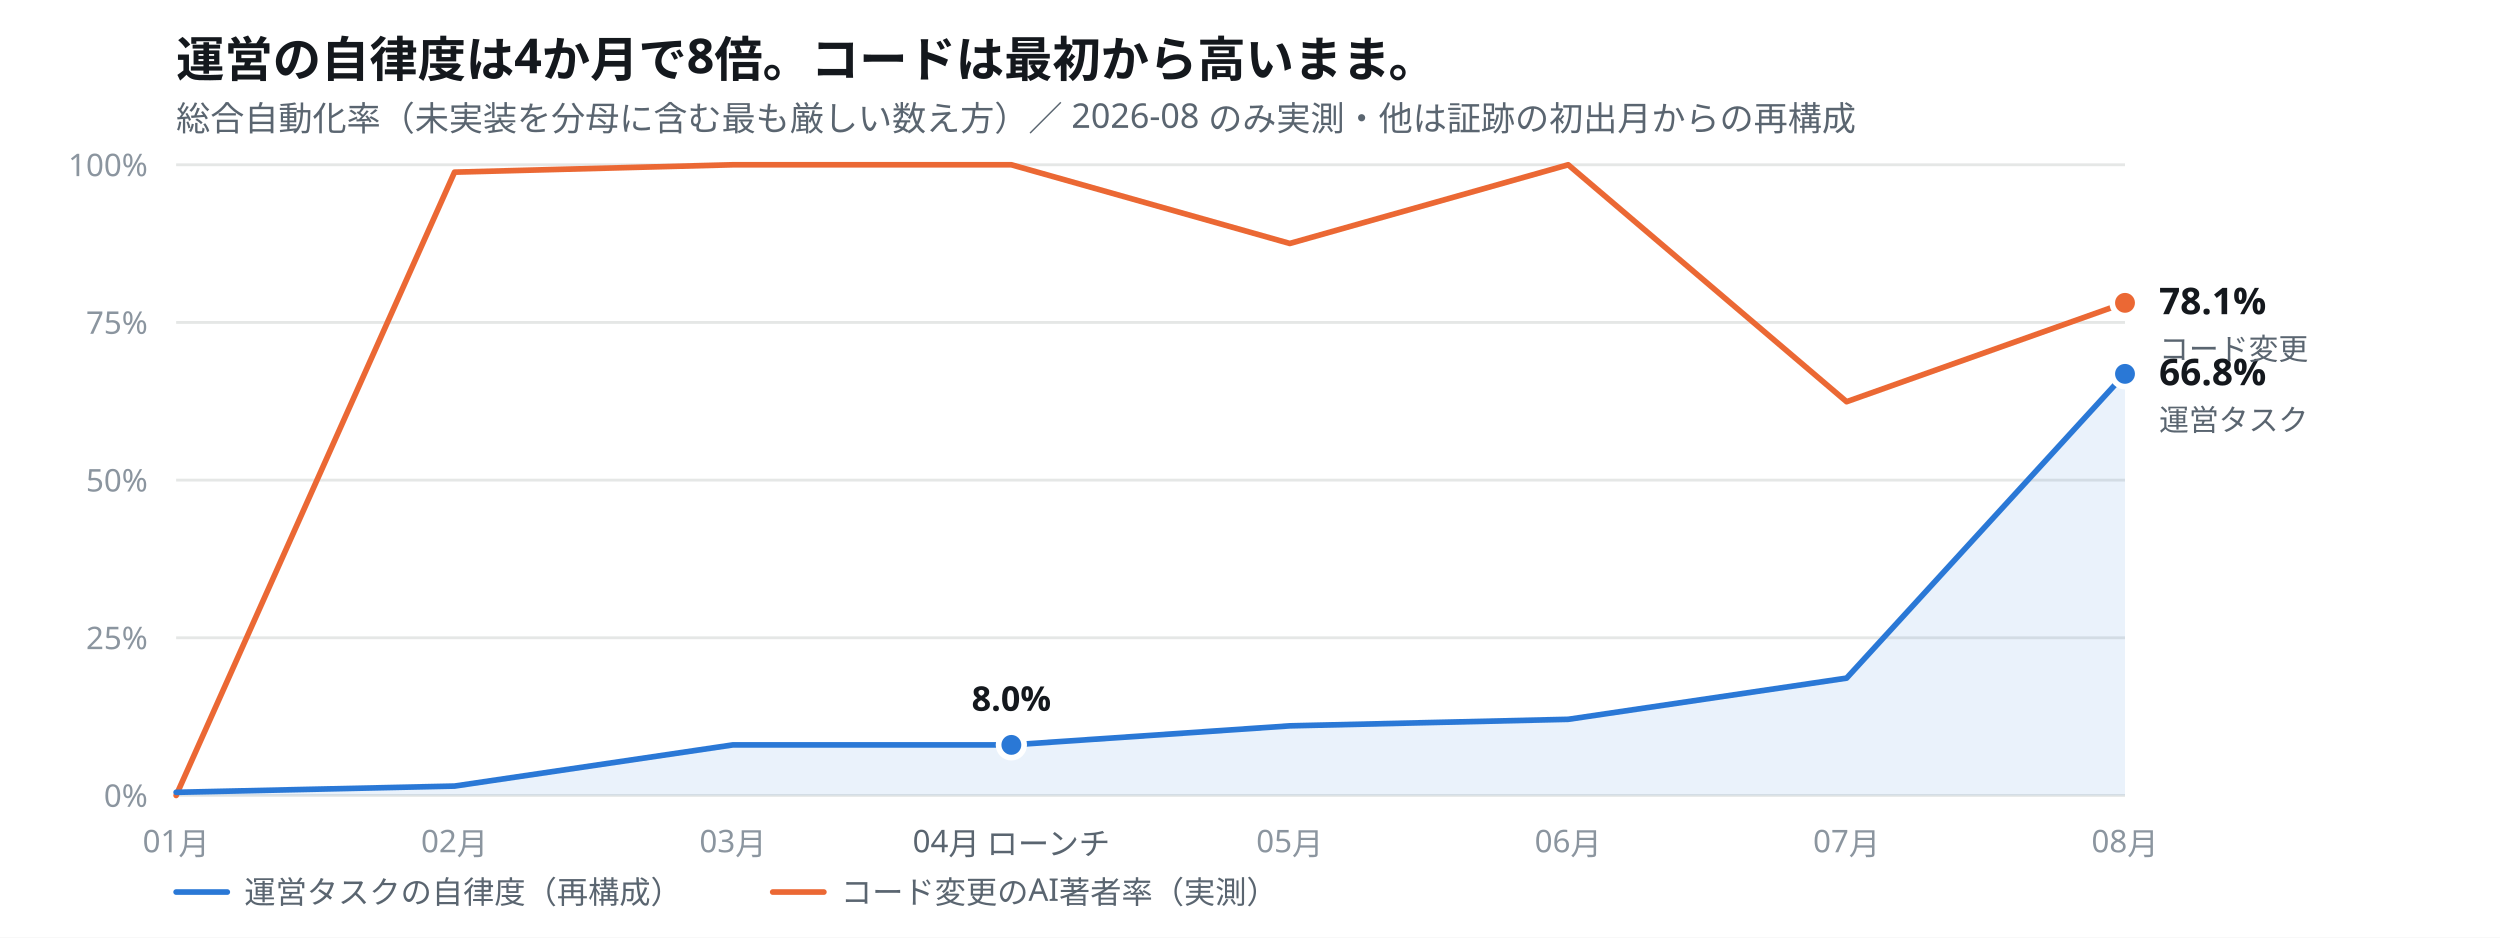
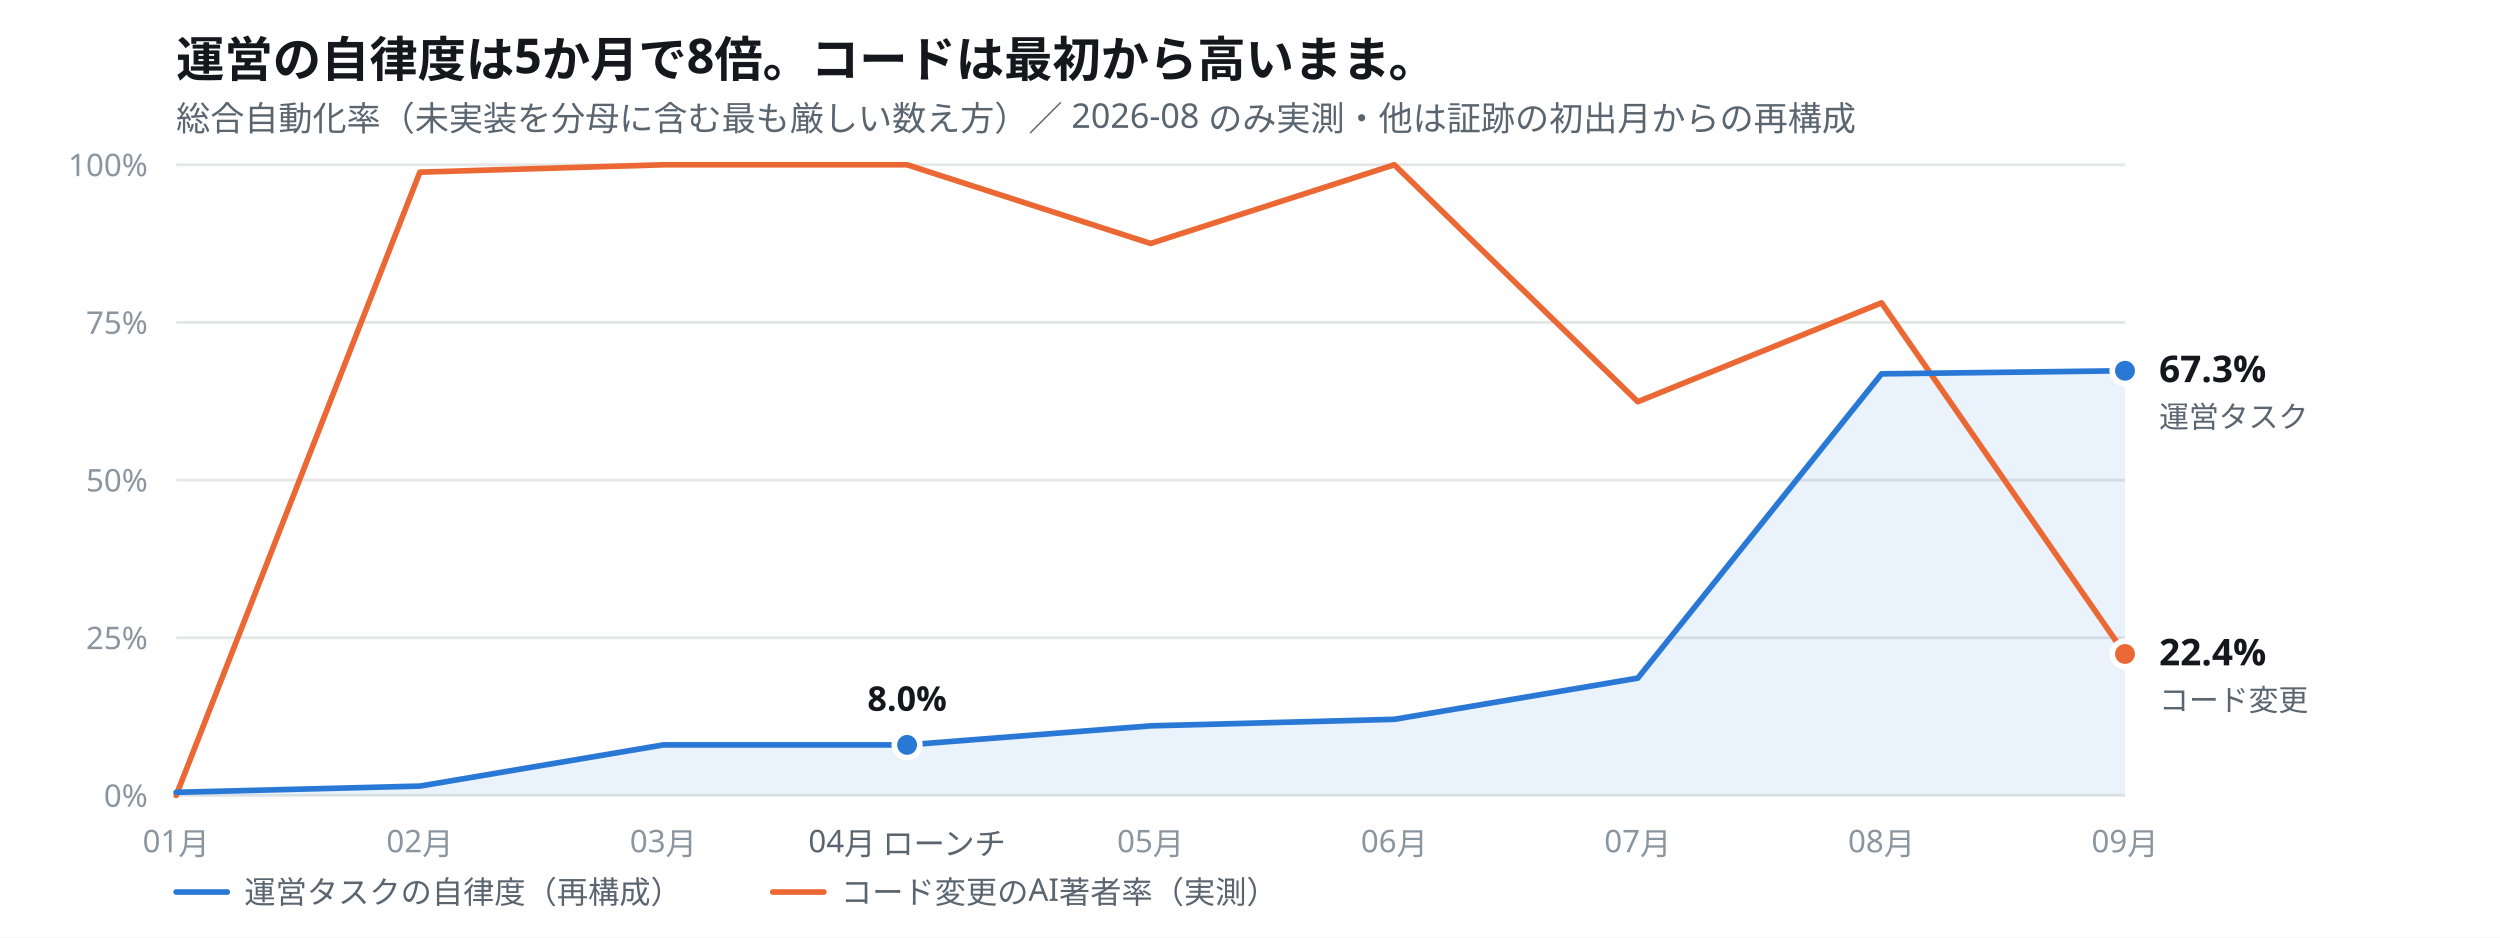
<svg xmlns="http://www.w3.org/2000/svg" viewBox="0 0 880 330" width="880" height="330" font-family="'Zen Kaku Gothic New','Hiragino Sans','Noto Sans JP',sans-serif" role="img" aria-label="運営タスクの自律度とコード変更のAI比率の月次推移">
  <rect width="880" height="330" fill="#ffffff" />
-   <text x="62" y="27" fill="#14181d" font-size="17" font-weight="700">運営の自律度は4か月で8倍。コードは最初から高いまま。</text>
+   <text x="62" y="27" fill="#14181d" font-size="17" font-weight="700">運営の自律度は5か月で8倍。コードは最初から高いまま。</text>
  <text x="62" y="46" fill="#5a6570" font-size="12">総合自動化率（未実装を分母に含む最も厳しい数え方）／ 2026-08 のみ実測・他は証跡の初出月からの再構成</text>
  <line x1="62" y1="280.0" x2="748" y2="280.0" stroke="#e5e7e6" stroke-width="1" />
  <text x="52" y="284.0" fill="#8b959f" font-size="11" text-anchor="end" font-variant-numeric="tabular-nums">0%</text>
  <line x1="62" y1="224.5" x2="748" y2="224.5" stroke="#e5e7e6" stroke-width="1" />
  <text x="52" y="228.5" fill="#8b959f" font-size="11" text-anchor="end" font-variant-numeric="tabular-nums">25%</text>
  <line x1="62" y1="169.0" x2="748" y2="169.0" stroke="#e5e7e6" stroke-width="1" />
  <text x="52" y="173.0" fill="#8b959f" font-size="11" text-anchor="end" font-variant-numeric="tabular-nums">50%</text>
  <line x1="62" y1="113.5" x2="748" y2="113.5" stroke="#e5e7e6" stroke-width="1" />
  <text x="52" y="117.5" fill="#8b959f" font-size="11" text-anchor="end" font-variant-numeric="tabular-nums">75%</text>
  <line x1="62" y1="58.0" x2="748" y2="58.0" stroke="#e5e7e6" stroke-width="1" />
  <text x="52" y="62.0" fill="#8b959f" font-size="11" text-anchor="end" font-variant-numeric="tabular-nums">100%</text>
  <text x="62.0" y="300" fill="#8b959f" font-size="11" text-anchor="middle">01月</text>
-   <text x="160.0" y="300" fill="#8b959f" font-size="11" text-anchor="middle">02月</text>
-   <text x="258.0" y="300" fill="#8b959f" font-size="11" text-anchor="middle">03月</text>
-   <text x="356.0" y="300" fill="#5a6570" font-size="11" text-anchor="middle">04月 ローンチ</text>
-   <text x="454.0" y="300" fill="#8b959f" font-size="11" text-anchor="middle">05月</text>
-   <text x="552.0" y="300" fill="#8b959f" font-size="11" text-anchor="middle">06月</text>
-   <text x="650.0" y="300" fill="#8b959f" font-size="11" text-anchor="middle">07月</text>
-   <text x="748.0" y="300" fill="#8b959f" font-size="11" text-anchor="middle">08月</text>
-   <polygon points="62,280 62.0,278.9 160.0,276.7 258.0,262.2 356.0,262.2 454.0,255.5 552.0,253.2 650.0,238.7 748.0,131.6 748,280" fill="#2a78d6" fill-opacity="0.1" />
-   <polyline points="62.0,280.0 160.0,60.6 258.0,58.0 356.0,58.0 454.0,85.7 552.0,58.0 650.0,141.4 748.0,106.6" fill="none" stroke="#eb6834" stroke-width="2" stroke-linejoin="round" stroke-linecap="round" />
-   <polyline points="62.0,278.9 160.0,276.7 258.0,262.2 356.0,262.2 454.0,255.5 552.0,253.2 650.0,238.7 748.0,131.6" fill="none" stroke="#2a78d6" stroke-width="2" stroke-linejoin="round" stroke-linecap="round" />
-   <circle cx="748.0" cy="131.6" r="4.5" fill="#2a78d6" stroke="#ffffff" stroke-width="2" />
-   <circle cx="748.0" cy="106.6" r="4.5" fill="#eb6834" stroke="#ffffff" stroke-width="2" />
-   <circle cx="356.0" cy="262.2" r="4.5" fill="#2a78d6" stroke="#ffffff" stroke-width="2" />
-   <text x="760" y="135.6" fill="#14181d" font-size="13" font-weight="700" font-variant-numeric="tabular-nums">66.8%</text>
-   <text x="760" y="151.6" fill="#5a6570" font-size="10.5">運営タスク</text>
-   <text x="760" y="110.6" fill="#14181d" font-size="13" font-weight="700" font-variant-numeric="tabular-nums">78.1%</text>
-   <text x="760" y="126.6" fill="#5a6570" font-size="10.5">コード変更</text>
-   <text x="356.0" y="250.2" fill="#14181d" font-size="12" font-weight="700" text-anchor="middle" font-variant-numeric="tabular-nums">8.0%</text>
+   <text x="147.8" y="300" fill="#8b959f" font-size="11" text-anchor="middle">02月</text>
+   <text x="233.5" y="300" fill="#8b959f" font-size="11" text-anchor="middle">03月</text>
+   <text x="319.3" y="300" fill="#5a6570" font-size="11" text-anchor="middle">04月 ローンチ</text>
+   <text x="405.0" y="300" fill="#8b959f" font-size="11" text-anchor="middle">05月</text>
+   <text x="490.8" y="300" fill="#8b959f" font-size="11" text-anchor="middle">06月</text>
+   <text x="576.5" y="300" fill="#8b959f" font-size="11" text-anchor="middle">07月</text>
+   <text x="662.3" y="300" fill="#8b959f" font-size="11" text-anchor="middle">08月</text>
+   <text x="748.0" y="300" fill="#8b959f" font-size="11" text-anchor="middle">09月</text>
+   <polygon points="62,280 62.0,278.9 147.8,276.7 233.5,262.2 319.3,262.2 405.0,255.5 490.8,253.2 576.5,238.7 662.3,131.6 748.0,130.5 748,280" fill="#2a78d6" fill-opacity="0.1" />
+   <polyline points="62.0,280.0 147.8,60.6 233.5,58.0 319.3,58.0 405.0,85.7 490.8,58.0 576.5,141.4 662.3,106.6 748.0,230.2" fill="none" stroke="#eb6834" stroke-width="2" stroke-linejoin="round" stroke-linecap="round" />
+   <polyline points="62.0,278.9 147.8,276.7 233.5,262.2 319.3,262.2 405.0,255.5 490.8,253.2 576.5,238.7 662.3,131.6 748.0,130.5" fill="none" stroke="#2a78d6" stroke-width="2" stroke-linejoin="round" stroke-linecap="round" />
+   <circle cx="748.0" cy="130.5" r="4.5" fill="#2a78d6" stroke="#ffffff" stroke-width="2" />
+   <circle cx="748.0" cy="230.2" r="4.5" fill="#eb6834" stroke="#ffffff" stroke-width="2" />
+   <circle cx="319.3" cy="262.2" r="4.5" fill="#2a78d6" stroke="#ffffff" stroke-width="2" />
+   <text x="760" y="134.5" fill="#14181d" font-size="13" font-weight="700" font-variant-numeric="tabular-nums">67.3%</text>
+   <text x="760" y="150.5" fill="#5a6570" font-size="10.5">運営タスク</text>
+   <text x="760" y="234.2" fill="#14181d" font-size="13" font-weight="700" font-variant-numeric="tabular-nums">22.4%</text>
+   <text x="760" y="250.2" fill="#5a6570" font-size="10.5">コード変更</text>
+   <text x="319.3" y="250.2" fill="#14181d" font-size="12" font-weight="700" text-anchor="middle" font-variant-numeric="tabular-nums">8.0%</text>
  <line x1="62" y1="314" x2="80" y2="314" stroke="#2a78d6" stroke-width="2" stroke-linecap="round" />
  <text x="86" y="318" fill="#5a6570" font-size="11">運営タスクの自律度（再構成）</text>
  <line x1="272" y1="314" x2="290" y2="314" stroke="#eb6834" stroke-width="2" stroke-linecap="round" />
  <text x="296" y="318" fill="#5a6570" font-size="11">コード変更のAI著者率（実測）</text>
</svg>
